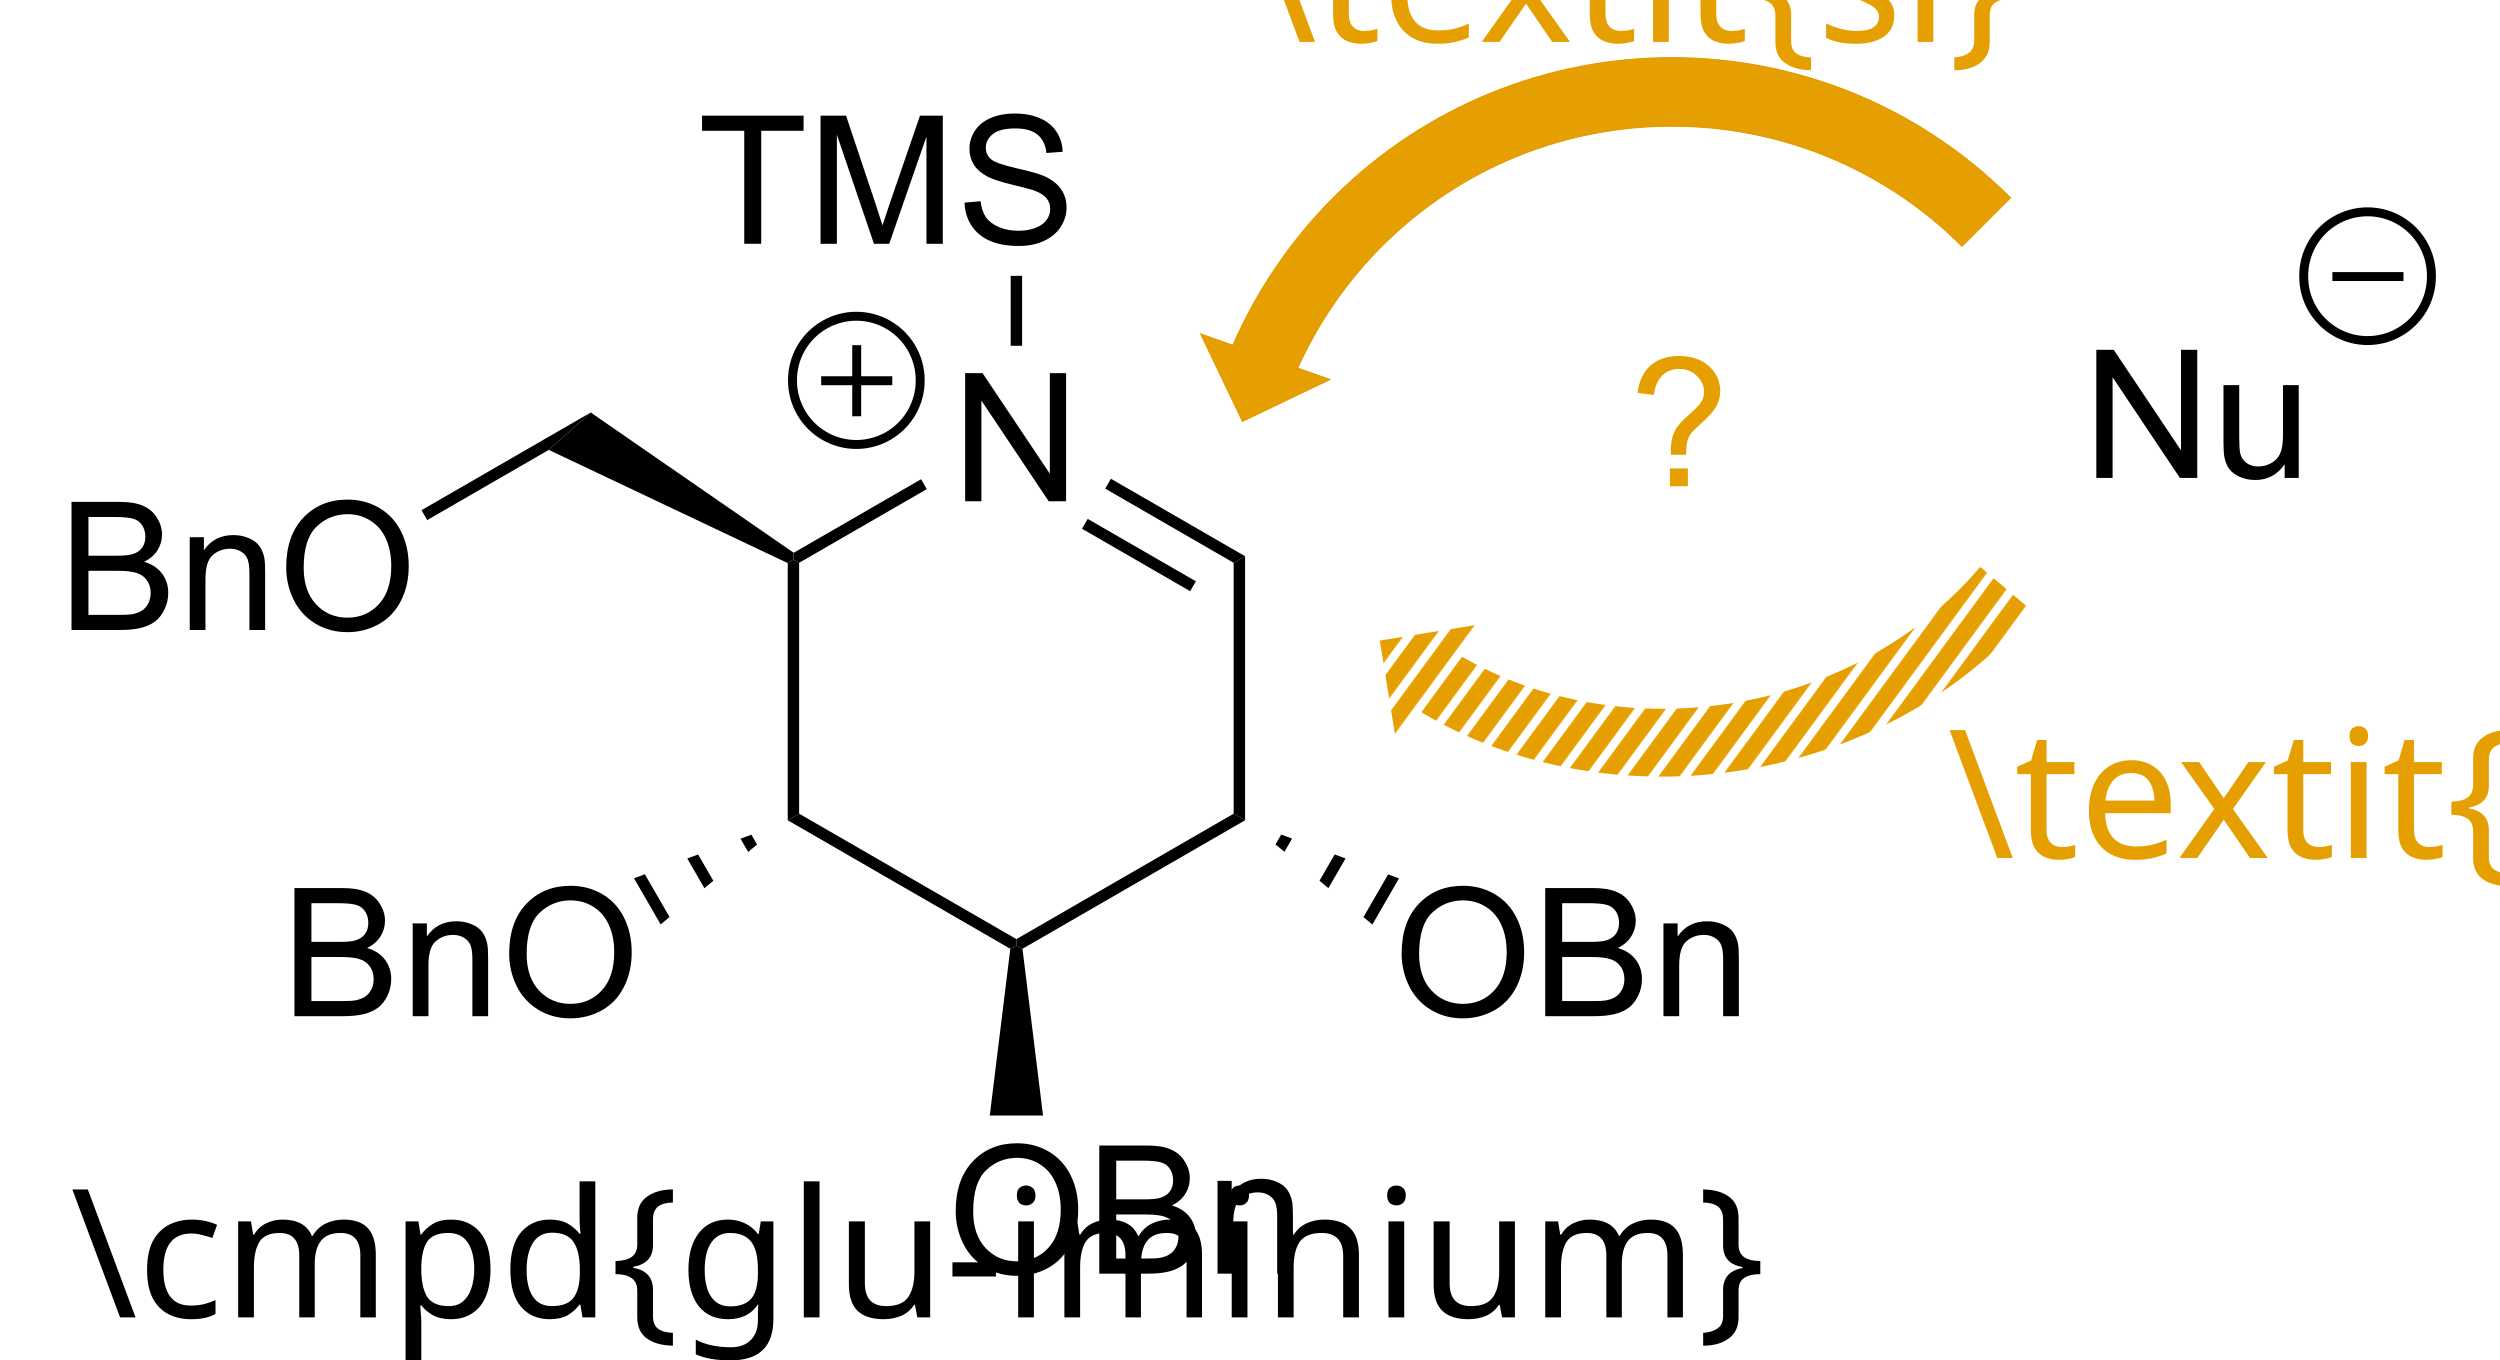
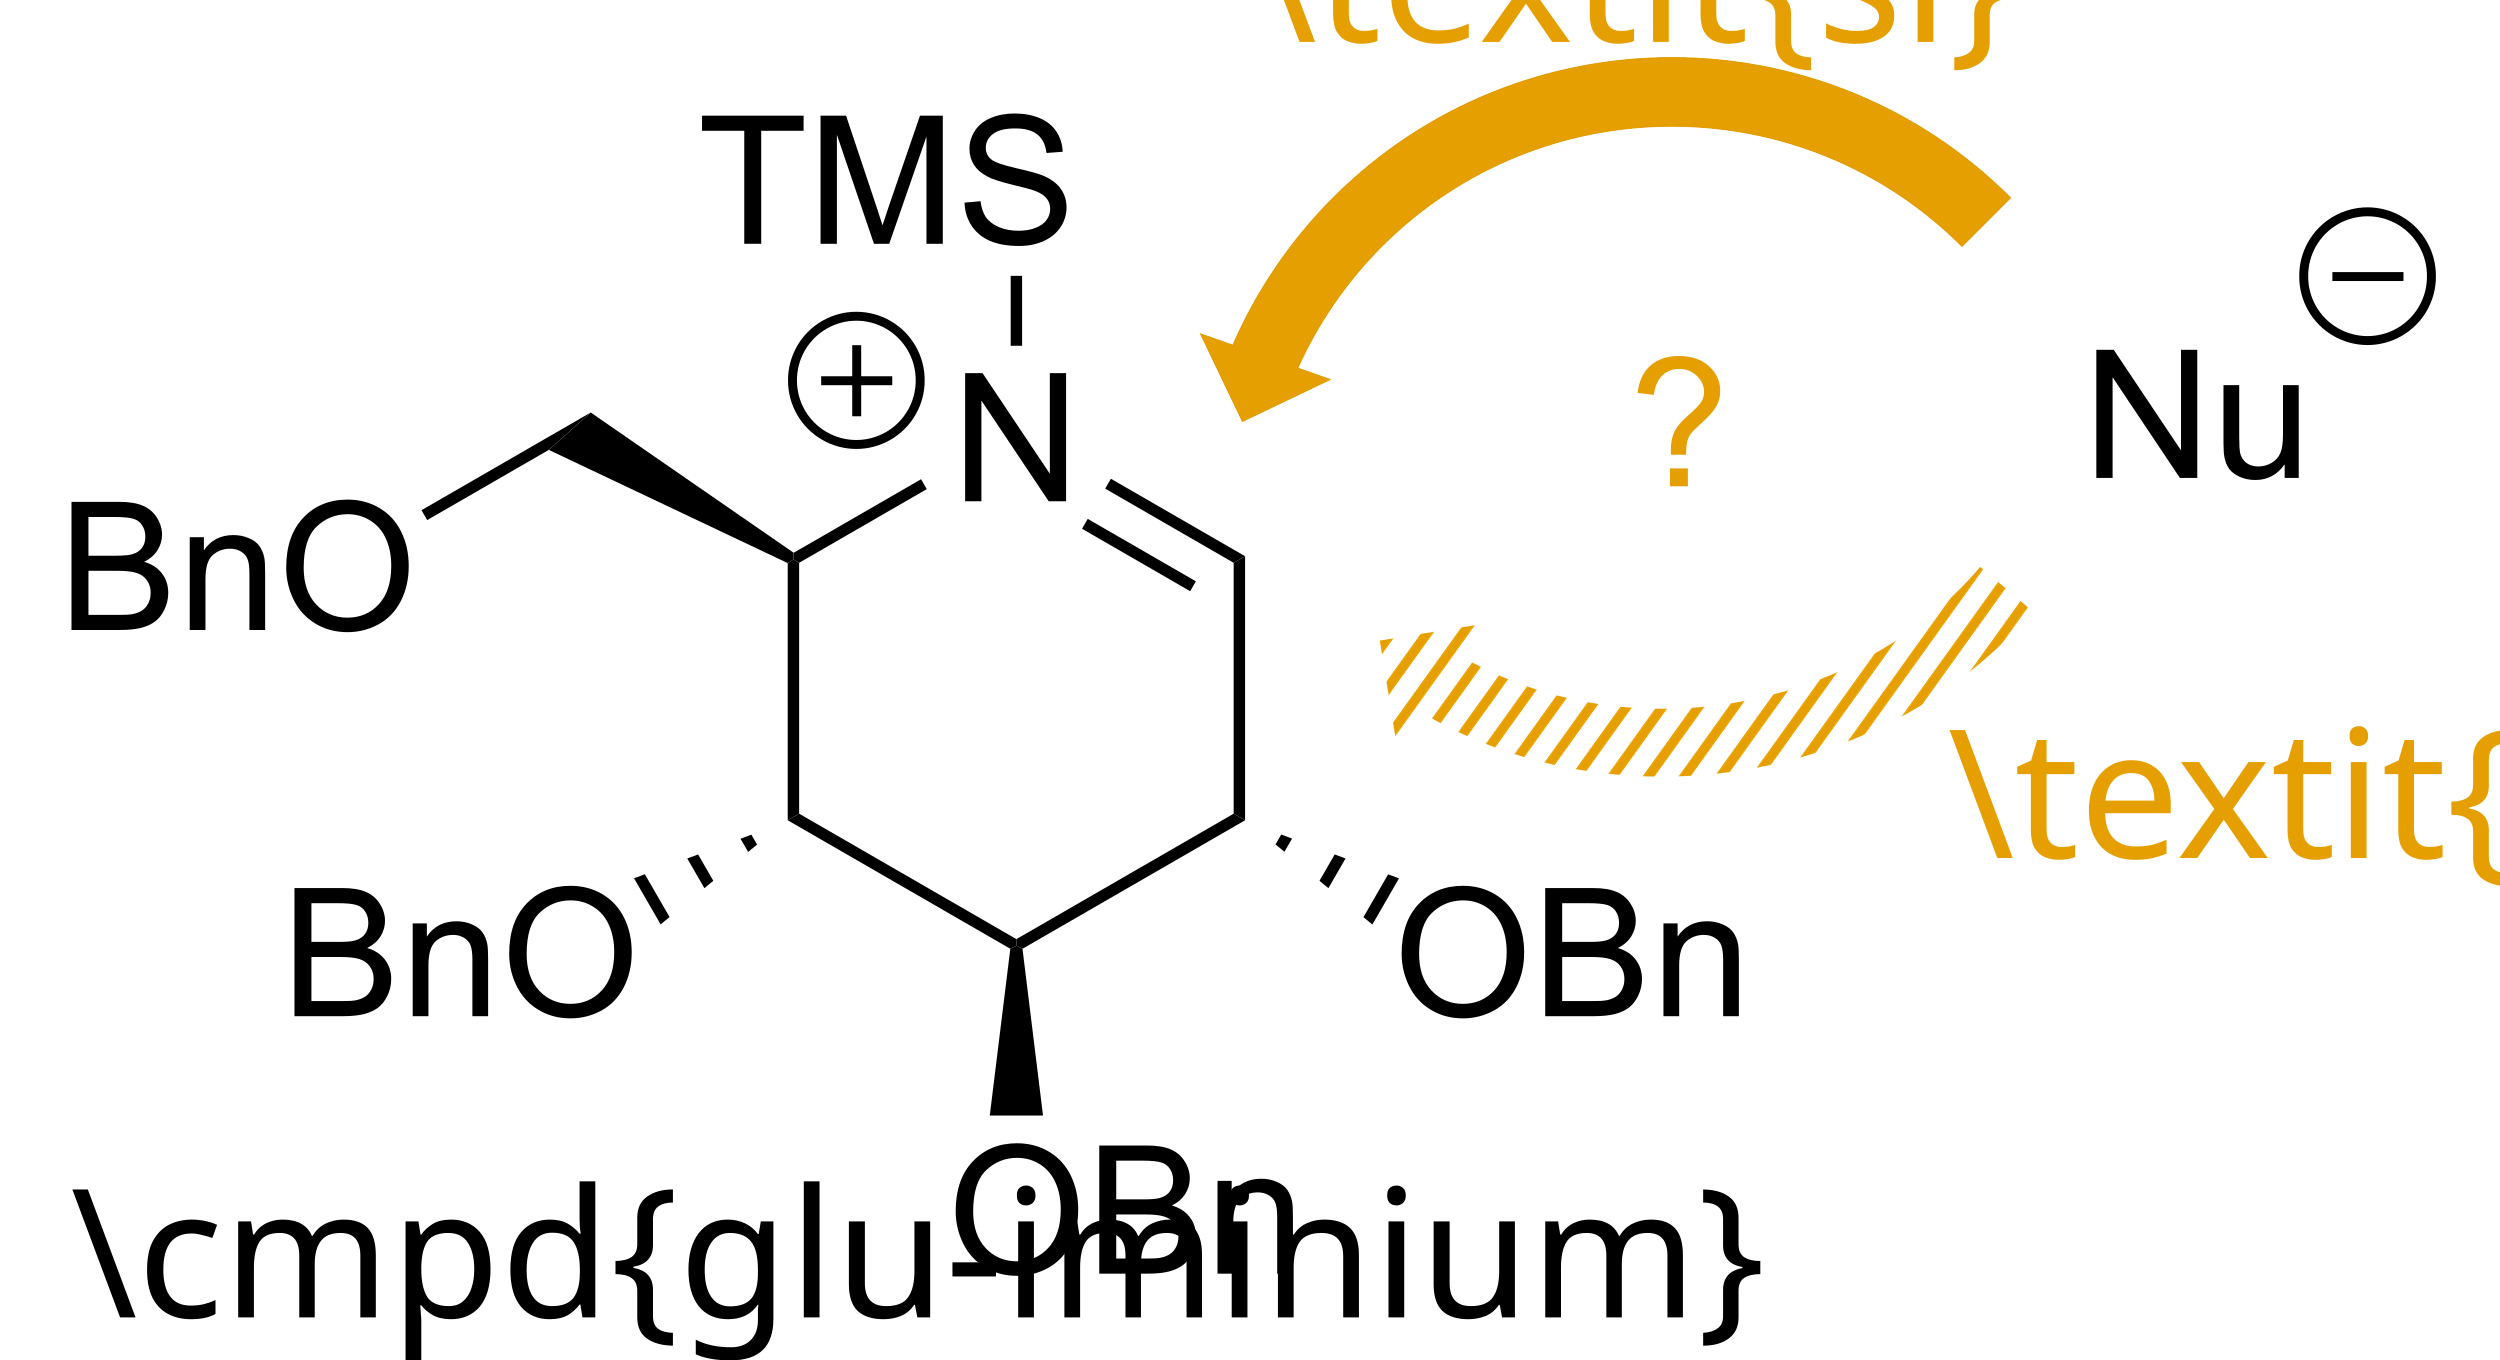
- <svg xmlns="http://www.w3.org/2000/svg" xmlns:xlink="http://www.w3.org/1999/xlink" id="svg68" version="1.1" style="background-color: #ffffff00" viewBox="0 0 149 81" height="81px" width="149px">
+ <svg xmlns="http://www.w3.org/2000/svg" xmlns:xlink="http://www.w3.org/1999/xlink" id="svg68" version="1.1" viewBox="0 0 149 81" height="81px" width="149px" style="background-color: #ffffff00">
  <defs id="defs72">
+     <pattern xlink:href="#Strips1_2" id="pattern2316" patternTransform="matrix(7.092418,5.106737,-13.59533,18.88168,1188.337,636.9736)" />
    <pattern patternTransform="matrix(7.604885,5.584889,-17.47437,23.79467,1187.151,636.8322)" id="pattern2313" xlink:href="#Strips2_1" />
    <pattern patternUnits="userSpaceOnUse" width="1.5" height="1" patternTransform="translate(0,0) scale(10,10)" id="Strips2_1">
      <rect style="fill:black;stroke:none" x="0" y="-0.5" width="1" height="2" id="rect1654" />
    </pattern>
    <pattern xlink:href="#Strips1_2" id="pattern2387" patternTransform="matrix(7.120485,5.138385,-5.218223,7.23112,1188,637.1582)" />
    <pattern id="Strips1_2" patternTransform="translate(0,0) scale(10,10)" height="1" width="3" patternUnits="userSpaceOnUse">
      <rect id="rect1669" height="2" width="1" y="-0.5" x="0" style="fill:black;stroke:none" />
    </pattern>
-     <pattern patternTransform="matrix(12.23177,8.982792,-14.53731,19.7953,1187.151,636.8322)" id="pattern2313-402" xlink:href="#Strips2_1-657" />
-     <pattern patternUnits="userSpaceOnUse" width="1.5" height="1" patternTransform="translate(0,0) scale(10,10)" id="Strips2_1-657">
-       <rect style="fill:#e69f00;stroke:none;opacity:1" x="0" y="-0.5" width="1" height="2" id="rect2324" />
+     <pattern patternTransform="matrix(7.085942,5.083394,-6.929507,9.659312,1187.913,636.6655)" id="pattern2314-239" xlink:href="#Strips1_2-905" />
+     <pattern patternUnits="userSpaceOnUse" width="3" height="1" patternTransform="translate(0,0) scale(10,10)" id="Strips1_2-905">
+       <rect style="fill:#e69f00;stroke:none;opacity:1" x="0" y="-0.5" width="1" height="2" id="rect2327" />
    </pattern>
  </defs>
  <g aria-label="N" transform="matrix(0.0666667,0,0,0.0666667,56.7106,29.8745)" style="font-style:normal;font-weight:normal;font-size:160px;font-family:Arial;fill:#000000;stroke:none" id="text2">
    <path d="m 12.188,0 v -114.531 h 15.547 l 60.156,89.922 V -114.531 H 102.422 V 0 H 86.875 L 26.719,-90 V 0 Z" style="font-style:normal;font-weight:normal;font-size:160px;font-family:Arial;fill:#000000;stroke:none" id="path881" />
  </g>
-   <path stroke="none" fill="#000000" transform="matrix(0.0666667 0 0 0.0666667 3.04389 -4.26667)" d="M 668.768,791.431 L 658.564,797.322 L 658.564,567.413 L 663.666,564.203 L 668.768,567.149 L 668.768,791.431 Z " id="path4" />
-   <path stroke="none" fill="#000000" transform="matrix(0.0666667 0 0 0.0666667 3.04389 -4.26667)" d="M 863.001,903.571 L 863.001,909.463 L 857.56,912.213 L 658.564,797.322 L 668.768,791.431 L 863.001,903.571 Z " id="path6" />
-   <path stroke="none" fill="#000000" transform="matrix(0.0666667 0 0 0.0666667 3.04389 -4.26667)" d="M 1057.23,791.431 L 1067.44,797.322 L 868.443,912.213 L 863.001,909.463 L 863.001,903.571 L 1057.23,791.431 Z " id="path8" />
-   <path stroke="none" fill="#000000" transform="matrix(0.0666667 0 0 0.0666667 3.04389 -4.26667)" d="M 1057.23,567.149 L 1067.44,561.258 L 1067.44,797.322 L 1057.23,791.431 L 1057.23,567.149 Z " id="path10" />
-   <path stroke="none" fill="#000000" transform="matrix(0.0666667 0 0 0.0666667 3.04389 -4.26667)" d="M 942.381,500.838 L 947.483,492.001 L 1067.44,561.258 L 1057.23,567.149 L 942.381,500.838 Z " id="path12" />
-   <path stroke="none" fill="#000000" transform="matrix(0.0666667 0 0 0.0666667 3.04389 -4.26667)" d="M 921.665,536.718 L 926.767,527.881 L 1023.46,583.705 L 1018.35,592.542 L 921.665,536.718 Z " id="path14" />
-   <path stroke="none" fill="#000000" transform="matrix(0.0666667 0 0 0.0666667 3.04389 -4.26667)" d="M 668.768,567.149 L 663.666,564.203 L 663.894,558.18 L 777.77,492.434 L 782.872,501.271 L 668.768,567.149 Z " id="path16" />
+   <path d="M 668.768,791.431 L 658.564,797.322 L 658.564,567.413 L 663.666,564.203 L 668.768,567.149 L 668.768,791.431 Z " id="path4" transform="matrix(0.0666667 0 0 0.0666667 3.04389 -4.26667)" stroke="none" fill="#000000" />
+   <path d="M 863.001,903.571 L 863.001,909.463 L 857.56,912.213 L 658.564,797.322 L 668.768,791.431 L 863.001,903.571 Z " id="path6" transform="matrix(0.0666667 0 0 0.0666667 3.04389 -4.26667)" stroke="none" fill="#000000" />
+   <path d="M 1057.23,791.431 L 1067.44,797.322 L 868.443,912.213 L 863.001,909.463 L 863.001,903.571 L 1057.23,791.431 Z " id="path8" transform="matrix(0.0666667 0 0 0.0666667 3.04389 -4.26667)" stroke="none" fill="#000000" />
+   <path d="M 1057.23,567.149 L 1067.44,561.258 L 1067.44,797.322 L 1057.23,791.431 L 1057.23,567.149 Z " id="path10" transform="matrix(0.0666667 0 0 0.0666667 3.04389 -4.26667)" stroke="none" fill="#000000" />
+   <path d="M 942.381,500.838 L 947.483,492.001 L 1067.44,561.258 L 1057.23,567.149 L 942.381,500.838 Z " id="path12" transform="matrix(0.0666667 0 0 0.0666667 3.04389 -4.26667)" stroke="none" fill="#000000" />
+   <path d="M 921.665,536.718 L 926.767,527.881 L 1023.46,583.705 L 1018.35,592.542 L 921.665,536.718 Z " id="path14" transform="matrix(0.0666667 0 0 0.0666667 3.04389 -4.26667)" stroke="none" fill="#000000" />
+   <path d="M 668.768,567.149 L 663.666,564.203 L 663.894,558.18 L 777.77,492.434 L 782.872,501.271 L 668.768,567.149 Z " id="path16" transform="matrix(0.0666667 0 0 0.0666667 3.04389 -4.26667)" stroke="none" fill="#000000" />
  <g aria-label="OBn" transform="matrix(0.0666667,0,0,0.0666667,83.0221,60.5642)" style="font-style:normal;font-weight:normal;font-size:160px;font-family:Arial;fill:#000000;stroke:none" id="text18">
    <path d="m 7.734,-55.781 q 0,-28.516 15.312,-44.609 15.312,-16.172 39.531,-16.172 15.859,0 28.594,7.578 12.734,7.578 19.375,21.172 6.719,13.516 6.719,30.703 0,17.422 -7.031,31.172 -7.031,13.75 -19.922,20.859 -12.891,7.031 -27.812,7.031 -16.172,0 -28.906,-7.812 -12.734,-7.812 -19.297,-21.328 -6.562,-13.516 -6.562,-28.594 z m 15.625,0.234 q 0,20.703 11.094,32.656 11.172,11.875 27.969,11.875 17.109,0 28.125,-12.031 11.094,-12.031 11.094,-34.141 0,-13.984 -4.766,-24.375 -4.688,-10.469 -13.828,-16.172 -9.062,-5.781 -20.391,-5.781 -16.094,0 -27.734,11.094 -11.562,11.016 -11.562,36.875 z" style="font-style:normal;font-weight:normal;font-size:160px;font-family:Arial;fill:#000000;stroke:none" id="path884" />
    <path d="m 136.094,0 v -114.531 h 42.969 q 13.125,0 21.016,3.516 7.969,3.438 12.422,10.703 4.531,7.188 4.531,15.078 0,7.344 -3.984,13.828 -3.984,6.484 -12.031,10.469 10.391,3.047 15.938,10.391 5.625,7.344 5.625,17.344 0,8.047 -3.438,15 -3.359,6.875 -8.359,10.625 -5,3.75 -12.578,5.703 Q 190.703,0 179.766,0 Z M 151.25,-66.406 h 24.766 q 10.078,0 14.453,-1.328 5.781,-1.719 8.672,-5.703 2.969,-3.984 2.969,-10 0,-5.703 -2.734,-10 -2.734,-4.375 -7.812,-5.938 -5.078,-1.641 -17.422,-1.641 H 151.25 Z m 0,52.891 h 28.516 q 7.344,0 10.312,-0.547 5.234,-0.938 8.75,-3.125 3.516,-2.188 5.781,-6.328 2.266,-4.219 2.266,-9.688 0,-6.406 -3.281,-11.094 -3.281,-4.766 -9.141,-6.641 -5.781,-1.953 -16.719,-1.953 H 151.25 Z" style="font-style:normal;font-weight:normal;font-size:160px;font-family:Arial;fill:#000000;stroke:none" id="path886" />
    <path d="m 241.797,0 v -82.969 h 12.656 v 11.797 q 9.141,-13.672 26.406,-13.672 7.5,0 13.75,2.734 6.328,2.656 9.453,7.031 3.125,4.375 4.375,10.391 0.781,3.906 0.781,13.672 V 0 h -14.062 v -50.469 q 0,-8.594 -1.641,-12.812 -1.641,-4.297 -5.859,-6.797 -4.141,-2.578 -9.766,-2.578 -8.984,0 -15.547,5.703 -6.484,5.703 -6.484,21.641 V 0 Z" style="font-style:normal;font-weight:normal;font-size:160px;font-family:Arial;fill:#000000;stroke:none" id="path888" />
  </g>
-   <path stroke="none" fill="#000000" transform="matrix(0.0666667 0 0 0.0666667 3.04389 -4.26667)" d="M 1205.04,849.273 L 1181.23,890.515 L 1173.26,883.92 L 1195.34,845.664 L 1205.04,849.273 Z " id="path20" />
-   <path stroke="none" fill="#000000" transform="matrix(0.0666667 0 0 0.0666667 3.04389 -4.26667)" d="M 1157.25,831.486 L 1141.93,858.018 L 1133.95,851.423 L 1147.55,827.876 L 1157.25,831.486 Z " id="path22" />
-   <path stroke="none" fill="#000000" transform="matrix(0.0666667 0 0 0.0666667 3.04389 -4.26667)" d="M 1109.45,813.698 L 1102.63,825.521 L 1094.65,818.926 L 1099.76,810.088 L 1109.45,813.698 Z " id="path24" />
+   <path d="M 1205.04,849.273 L 1181.23,890.515 L 1173.26,883.92 L 1195.34,845.664 L 1205.04,849.273 Z " id="path20" transform="matrix(0.0666667 0 0 0.0666667 3.04389 -4.26667)" stroke="none" fill="#000000" />
+   <path d="M 1157.25,831.486 L 1141.93,858.018 L 1133.95,851.423 L 1147.55,827.876 L 1157.25,831.486 Z " id="path22" transform="matrix(0.0666667 0 0 0.0666667 3.04389 -4.26667)" stroke="none" fill="#000000" />
+   <path d="M 1109.45,813.698 L 1102.63,825.521 L 1094.65,818.926 L 1099.76,810.088 L 1109.45,813.698 Z " id="path24" transform="matrix(0.0666667 0 0 0.0666667 3.04389 -4.26667)" stroke="none" fill="#000000" />
  <g aria-label="OBn" transform="matrix(0.0666667,0,0,0.0666667,56.444,75.9091)" style="font-style:normal;font-weight:normal;font-size:160px;font-family:Arial;fill:#000000;stroke:none" id="text26">
    <path d="m 7.734,-55.781 q 0,-28.516 15.312,-44.609 15.312,-16.172 39.531,-16.172 15.859,0 28.594,7.578 12.734,7.578 19.375,21.172 6.719,13.516 6.719,30.703 0,17.422 -7.031,31.172 -7.031,13.75 -19.922,20.859 -12.891,7.031 -27.812,7.031 -16.172,0 -28.906,-7.812 -12.734,-7.812 -19.297,-21.328 -6.562,-13.516 -6.562,-28.594 z m 15.625,0.234 q 0,20.703 11.094,32.656 11.172,11.875 27.969,11.875 17.109,0 28.125,-12.031 11.094,-12.031 11.094,-34.141 0,-13.984 -4.766,-24.375 -4.688,-10.469 -13.828,-16.172 -9.062,-5.781 -20.391,-5.781 -16.094,0 -27.734,11.094 -11.562,11.016 -11.562,36.875 z" style="font-style:normal;font-weight:normal;font-size:160px;font-family:Arial;fill:#000000;stroke:none" id="path891" />
    <path d="m 136.094,0 v -114.531 h 42.969 q 13.125,0 21.016,3.516 7.969,3.438 12.422,10.703 4.531,7.188 4.531,15.078 0,7.344 -3.984,13.828 -3.984,6.484 -12.031,10.469 10.391,3.047 15.938,10.391 5.625,7.344 5.625,17.344 0,8.047 -3.438,15 -3.359,6.875 -8.359,10.625 -5,3.75 -12.578,5.703 Q 190.703,0 179.766,0 Z M 151.25,-66.406 h 24.766 q 10.078,0 14.453,-1.328 5.781,-1.719 8.672,-5.703 2.969,-3.984 2.969,-10 0,-5.703 -2.734,-10 -2.734,-4.375 -7.812,-5.938 -5.078,-1.641 -17.422,-1.641 H 151.25 Z m 0,52.891 h 28.516 q 7.344,0 10.312,-0.547 5.234,-0.938 8.75,-3.125 3.516,-2.188 5.781,-6.328 2.266,-4.219 2.266,-9.688 0,-6.406 -3.281,-11.094 -3.281,-4.766 -9.141,-6.641 -5.781,-1.953 -16.719,-1.953 H 151.25 Z" style="font-style:normal;font-weight:normal;font-size:160px;font-family:Arial;fill:#000000;stroke:none" id="path893" />
    <path d="m 241.797,0 v -82.969 h 12.656 v 11.797 q 9.141,-13.672 26.406,-13.672 7.5,0 13.75,2.734 6.328,2.656 9.453,7.031 3.125,4.375 4.375,10.391 0.781,3.906 0.781,13.672 V 0 h -14.062 v -50.469 q 0,-8.594 -1.641,-12.812 -1.641,-4.297 -5.859,-6.797 -4.141,-2.578 -9.766,-2.578 -8.984,0 -15.547,5.703 -6.484,5.703 -6.484,21.641 V 0 Z" style="font-style:normal;font-weight:normal;font-size:160px;font-family:Arial;fill:#000000;stroke:none" id="path895" />
  </g>
-   <path stroke="none" fill="#000000" transform="matrix(0.0666667 0 0 0.0666667 3.04389 -4.26667)" d="M 886.812,1061.3 L 839.191,1061.3 L 857.56,912.213 L 863.001,909.463 L 868.443,912.213 L 886.812,1061.3 Z " id="path28" />
+   <path d="M 886.812,1061.3 L 839.191,1061.3 L 857.56,912.213 L 863.001,909.463 L 868.443,912.213 L 886.812,1061.3 Z " id="path28" transform="matrix(0.0666667 0 0 0.0666667 3.04389 -4.26667)" stroke="none" fill="#000000" />
  <g aria-label="BnO" transform="matrix(0.0666667,0,0,0.0666667,16.769,60.5642)" style="font-style:normal;font-weight:normal;font-size:160px;font-family:Arial;fill:#000000;stroke:none" id="text30">
    <path d="M 11.719,0 V -114.531 H 54.688 q 13.125,0 21.016,3.516 7.969,3.438 12.422,10.703 4.531,7.188 4.531,15.078 0,7.344 -3.984,13.828 -3.984,6.484 -12.031,10.469 10.391,3.047 15.938,10.391 5.625,7.344 5.625,17.344 0,8.047 -3.438,15 -3.359,6.875 -8.359,10.625 -5,3.75 -12.578,5.703 Q 66.328,0 55.391,0 Z M 26.875,-66.406 h 24.766 q 10.078,0 14.453,-1.328 5.781,-1.719 8.672,-5.703 2.969,-3.984 2.969,-10 0,-5.703 -2.734,-10 -2.734,-4.375 -7.812,-5.938 -5.078,-1.641 -17.422,-1.641 H 26.875 Z m 0,52.891 h 28.516 q 7.344,0 10.312,-0.547 5.234,-0.938 8.75,-3.125 3.516,-2.188 5.781,-6.328 2.266,-4.219 2.266,-9.688 0,-6.406 -3.281,-11.094 -3.281,-4.766 -9.141,-6.641 -5.781,-1.953 -16.719,-1.953 H 26.875 Z" style="font-style:normal;font-weight:normal;font-size:160px;font-family:Arial;fill:#000000;stroke:none" id="path898" />
    <path d="m 117.422,0 v -82.969 h 12.656 v 11.797 q 9.141,-13.672 26.406,-13.672 7.5,0 13.75,2.734 6.328,2.656 9.453,7.031 3.125,4.375 4.375,10.391 0.781,3.906 0.781,13.672 V 0 h -14.062 v -50.469 q 0,-8.594 -1.641,-12.812 -1.641,-4.297 -5.859,-6.797 -4.141,-2.578 -9.766,-2.578 -8.984,0 -15.547,5.703 -6.484,5.703 -6.484,21.641 V 0 Z" style="font-style:normal;font-weight:normal;font-size:160px;font-family:Arial;fill:#000000;stroke:none" id="path900" />
    <path d="m 203.672,-55.781 q 0,-28.516 15.312,-44.609 15.312,-16.172 39.531,-16.172 15.859,0 28.594,7.578 12.734,7.578 19.375,21.172 6.719,13.516 6.719,30.703 0,17.422 -7.031,31.172 -7.031,13.75 -19.922,20.859 -12.891,7.031 -27.812,7.031 -16.172,0 -28.906,-7.812 -12.734,-7.812 -19.297,-21.328 -6.562,-13.516 -6.562,-28.594 z m 15.625,0.234 q 0,20.703 11.094,32.656 11.172,11.875 27.969,11.875 17.109,0 28.125,-12.031 11.094,-12.031 11.094,-34.141 0,-13.984 -4.766,-24.375 -4.688,-10.469 -13.828,-16.172 -9.062,-5.781 -20.391,-5.781 -16.094,0 -27.734,11.094 -11.562,11.016 -11.562,36.875 z" style="font-style:normal;font-weight:normal;font-size:160px;font-family:Arial;fill:#000000;stroke:none" id="path902" />
  </g>
-   <path stroke="none" fill="#000000" transform="matrix(0.0666667 0 0 0.0666667 3.04389 -4.26667)" d="M 544.949,890.412 L 521.138,849.171 L 530.84,845.567 L 552.921,883.812 L 544.949,890.412 Z " id="path32" />
-   <path stroke="none" fill="#000000" transform="matrix(0.0666667 0 0 0.0666667 3.04389 -4.26667)" d="M 584.071,858.023 L 568.749,831.485 L 578.451,827.881 L 592.043,851.422 L 584.071,858.023 Z " id="path34" />
-   <path stroke="none" fill="#000000" transform="matrix(0.0666667 0 0 0.0666667 3.04389 -4.26667)" d="M 623.193,825.633 L 616.36,813.799 L 626.063,810.195 L 631.165,819.032 L 623.193,825.633 Z " id="path36" />
-   <path stroke="none" fill="#000000" transform="matrix(0.0666667 0 0 0.0666667 3.04389 -4.26667)" d="M 444.952,466.197 L 482.429,432.776 L 663.894,558.18 L 663.666,564.203 L 658.564,567.413 L 444.952,466.197 Z " id="path38" />
+   <path d="M 544.949,890.412 L 521.138,849.171 L 530.84,845.567 L 552.921,883.812 L 544.949,890.412 Z " id="path32" transform="matrix(0.0666667 0 0 0.0666667 3.04389 -4.26667)" stroke="none" fill="#000000" />
+   <path d="M 584.071,858.023 L 568.749,831.485 L 578.451,827.881 L 592.043,851.422 L 584.071,858.023 Z " id="path34" transform="matrix(0.0666667 0 0 0.0666667 3.04389 -4.26667)" stroke="none" fill="#000000" />
+   <path d="M 623.193,825.633 L 616.36,813.799 L 626.063,810.195 L 631.165,819.032 L 623.193,825.633 Z " id="path36" transform="matrix(0.0666667 0 0 0.0666667 3.04389 -4.26667)" stroke="none" fill="#000000" />
+   <path d="M 444.952,466.197 L 482.429,432.776 L 663.894,558.18 L 663.666,564.203 L 658.564,567.413 L 444.952,466.197 Z " id="path38" transform="matrix(0.0666667 0 0 0.0666667 3.04389 -4.26667)" stroke="none" fill="#000000" />
  <g aria-label="BnO" transform="matrix(0.0666667,0,0,0.0666667,3.47997,37.5469)" style="font-style:normal;font-weight:normal;font-size:160px;font-family:Arial;fill:#000000;stroke:none" id="text40">
    <path d="M 11.719,0 V -114.531 H 54.688 q 13.125,0 21.016,3.516 7.969,3.438 12.422,10.703 4.531,7.188 4.531,15.078 0,7.344 -3.984,13.828 -3.984,6.484 -12.031,10.469 10.391,3.047 15.938,10.391 5.625,7.344 5.625,17.344 0,8.047 -3.438,15 -3.359,6.875 -8.359,10.625 -5,3.75 -12.578,5.703 Q 66.328,0 55.391,0 Z M 26.875,-66.406 h 24.766 q 10.078,0 14.453,-1.328 5.781,-1.719 8.672,-5.703 2.969,-3.984 2.969,-10 0,-5.703 -2.734,-10 -2.734,-4.375 -7.812,-5.938 -5.078,-1.641 -17.422,-1.641 H 26.875 Z m 0,52.891 h 28.516 q 7.344,0 10.312,-0.547 5.234,-0.938 8.75,-3.125 3.516,-2.188 5.781,-6.328 2.266,-4.219 2.266,-9.688 0,-6.406 -3.281,-11.094 -3.281,-4.766 -9.141,-6.641 -5.781,-1.953 -16.719,-1.953 H 26.875 Z" style="font-style:normal;font-weight:normal;font-size:160px;font-family:Arial;fill:#000000;stroke:none" id="path905" />
    <path d="m 117.422,0 v -82.969 h 12.656 v 11.797 q 9.141,-13.672 26.406,-13.672 7.5,0 13.75,2.734 6.328,2.656 9.453,7.031 3.125,4.375 4.375,10.391 0.781,3.906 0.781,13.672 V 0 h -14.062 v -50.469 q 0,-8.594 -1.641,-12.812 -1.641,-4.297 -5.859,-6.797 -4.141,-2.578 -9.766,-2.578 -8.984,0 -15.547,5.703 -6.484,5.703 -6.484,21.641 V 0 Z" style="font-style:normal;font-weight:normal;font-size:160px;font-family:Arial;fill:#000000;stroke:none" id="path907" />
    <path d="m 203.672,-55.781 q 0,-28.516 15.312,-44.609 15.312,-16.172 39.531,-16.172 15.859,0 28.594,7.578 12.734,7.578 19.375,21.172 6.719,13.516 6.719,30.703 0,17.422 -7.031,31.172 -7.031,13.75 -19.922,20.859 -12.891,7.031 -27.812,7.031 -16.172,0 -28.906,-7.812 -12.734,-7.812 -19.297,-21.328 -6.562,-13.516 -6.562,-28.594 z m 15.625,0.234 q 0,20.703 11.094,32.656 11.172,11.875 27.969,11.875 17.109,0 28.125,-12.031 11.094,-12.031 11.094,-34.141 0,-13.984 -4.766,-24.375 -4.688,-10.469 -13.828,-16.172 -9.062,-5.781 -20.391,-5.781 -16.094,0 -27.734,11.094 -11.562,11.016 -11.562,36.875 z" style="font-style:normal;font-weight:normal;font-size:160px;font-family:Arial;fill:#000000;stroke:none" id="path909" />
  </g>
-   <path stroke="none" fill="#000000" transform="matrix(0.0666667 0 0 0.0666667 3.04389 -4.26667)" d="M 336.259,528.951 L 331.156,520.113 L 482.429,432.776 L 444.952,466.197 L 336.259,528.951 Z " id="path42" />
-   <path stroke="none" fill="#000000" transform="matrix(0.0666667 0 0 0.0666667 3.04389 -4.26667)" d="M 1730.03,262.5 C 1730.03,262.5 1708.38,284.147 1708.38,284.147 C 1565.22,140.978 1332.8,140.978 1189.63,284.147 C 1158.25,315.527 1132.64,352.652 1114.44,393.129 C 1114.44,393.129 1143.22,403.274 1143.22,403.274 C 1143.22,403.274 1065.12,440.663 1065.12,440.663 C 1065.12,440.663 1027.73,362.563 1027.73,362.563 C 1027.73,362.563 1056.52,372.713 1056.52,372.713 C 1077.87,323.662 1108.51,278.68 1146.33,240.853 C 1313.4,73.787 1584.61,73.787 1751.68,240.853 C 1751.68,240.853 1730.03,262.5 1730.03,262.5 " id="path44" />
-   <path stroke="#000000" stroke-width="1" fill="none" transform="matrix(0.0666667 0 0 0.0666667 3.04389 -4.26667)" d="M 1730.03,262.5 C 1730.03,262.5 1708.38,284.147 1708.38,284.147 C 1565.22,140.978 1332.8,140.978 1189.63,284.147 C 1158.25,315.527 1132.64,352.652 1114.44,393.129 C 1114.44,393.129 1143.22,403.274 1143.22,403.274 C 1143.22,403.274 1065.12,440.663 1065.12,440.663 C 1065.12,440.663 1027.73,362.563 1027.73,362.563 C 1027.73,362.563 1056.52,372.713 1056.52,372.713 C 1077.87,323.662 1108.51,278.68 1146.33,240.853 C 1313.4,73.787 1584.61,73.787 1751.68,240.853 C 1751.68,240.853 1730.03,262.5 1730.03,262.5 " id="path46" style="fill:#e69f00;stroke-width:1.005;stroke-miterlimit:4;stroke-dasharray:none;stroke:#e69f00;stroke-opacity:1" />
-   <path transform="matrix(0.0666667,0,0,0.0666667,3.04389,-4.26667)" d="m 1748.03,590.57 c 0,0 23.35,19.798 23.35,19.798 -131.88,155.529 -377.23,194.577 -550.88,87.673 0,0 -18.52,25.682 -18.52,25.682 0,0 -14.1,-87.061 -14.1,-87.061 0,0 87.06,-14.107 87.06,-14.107 0,0 -18.51,25.67 -18.51,25.67 148.59,88.999 356.24,54.653 468.26,-77.454 0,0 23.34,19.799 23.34,19.799" id="path48" style="opacity:1;fill:url(#pattern2313-402);fill-opacity:1;stroke:none;stroke-width:10.005;stroke-miterlimit:4;stroke-dasharray:20.01, 20.01;stroke-dashoffset:0;stroke-opacity:1" />
+   <path d="M 336.259,528.951 L 331.156,520.113 L 482.429,432.776 L 444.952,466.197 L 336.259,528.951 Z " id="path42" transform="matrix(0.0666667 0 0 0.0666667 3.04389 -4.26667)" stroke="none" fill="#000000" />
+   <path d="M 1730.03,262.5 C 1730.03,262.5 1708.38,284.147 1708.38,284.147 C 1565.22,140.978 1332.8,140.978 1189.63,284.147 C 1158.25,315.527 1132.64,352.652 1114.44,393.129 C 1114.44,393.129 1143.22,403.274 1143.22,403.274 C 1143.22,403.274 1065.12,440.663 1065.12,440.663 C 1065.12,440.663 1027.73,362.563 1027.73,362.563 C 1027.73,362.563 1056.52,372.713 1056.52,372.713 C 1077.87,323.662 1108.51,278.68 1146.33,240.853 C 1313.4,73.787 1584.61,73.787 1751.68,240.853 C 1751.68,240.853 1730.03,262.5 1730.03,262.5 " id="path44" transform="matrix(0.0666667 0 0 0.0666667 3.04389 -4.26667)" stroke="none" fill="#000000" />
+   <path d="M 1730.03,262.5 C 1730.03,262.5 1708.38,284.147 1708.38,284.147 C 1565.22,140.978 1332.8,140.978 1189.63,284.147 C 1158.25,315.527 1132.64,352.652 1114.44,393.129 C 1114.44,393.129 1143.22,403.274 1143.22,403.274 C 1143.22,403.274 1065.12,440.663 1065.12,440.663 C 1065.12,440.663 1027.73,362.563 1027.73,362.563 C 1027.73,362.563 1056.52,372.713 1056.52,372.713 C 1077.87,323.662 1108.51,278.68 1146.33,240.853 C 1313.4,73.787 1584.61,73.787 1751.68,240.853 C 1751.68,240.853 1730.03,262.5 1730.03,262.5 " id="path46" style="fill:#e69f00;stroke-width:1.005;stroke-miterlimit:4;stroke-dasharray:none;stroke:#e69f00;stroke-opacity:1" transform="matrix(0.0666667 0 0 0.0666667 3.04389 -4.26667)" stroke-width="1" stroke="#000000" fill="none" />
+   <path transform="matrix(0.0666667,0,0,0.0666667,3.04389,-4.26667)" style="opacity:1;fill:url(#pattern2314-239);fill-opacity:1;stroke:none;stroke-width:10.005;stroke-miterlimit:4;stroke-dasharray:20.01, 20.01;stroke-dashoffset:0;stroke-opacity:1" id="path48" d="m 1748.03,590.57 c 0,0 23.35,19.798 23.35,19.798 -131.88,155.529 -377.23,194.577 -550.88,87.673 0,0 -18.52,25.682 -18.52,25.682 0,0 -14.1,-87.061 -14.1,-87.061 0,0 87.06,-14.107 87.06,-14.107 0,0 -18.51,25.67 -18.51,25.67 148.59,88.999 356.24,54.653 468.26,-77.454 0,0 23.34,19.799 23.34,19.799" />
  <g aria-label="Nu" transform="matrix(0.0666667,0,0,0.0666667,124.129,28.4833)" style="font-style:normal;font-weight:normal;font-size:160px;font-family:Arial;fill:#000000;stroke:none" id="text50">
    <path d="m 12.188,0 v -114.531 h 15.547 l 60.156,89.922 V -114.531 H 102.422 V 0 H 86.875 L 26.719,-90 V 0 Z" style="font-style:normal;font-weight:normal;font-size:160px;font-family:Arial;fill:#000000;stroke:none" id="path912" />
    <path d="m 180.547,0 v -12.188 q -9.688,14.062 -26.328,14.062 -7.344,0 -13.75,-2.812 -6.328,-2.812 -9.453,-7.031 -3.047,-4.297 -4.297,-10.469 -0.859,-4.141 -0.859,-13.125 v -51.406 h 14.062 v 46.016 q 0,11.016 0.859,14.844 1.328,5.547 5.625,8.75 4.297,3.125 10.625,3.125 6.328,0 11.875,-3.203 5.547,-3.281 7.812,-8.828 2.344,-5.625 2.344,-16.25 V -82.969 H 193.125 V 0 Z" style="font-style:normal;font-weight:normal;font-size:160px;font-family:Arial;fill:#000000;stroke:none" id="path914" />
  </g>
-   <path stroke="#000000" stroke-width="8" fill="none" transform="matrix(0.0666667 0 0 0.0666667 3.04389 -4.26667)" d="M 662.829,404.041 A 57.082,57.082 0 1 0 776.992,404.041A 57.082,57.082 0 1 0 662.829,404.041Z " id="path52" />
-   <path stroke="none" fill="#000000" transform="matrix(0.0666667 0 0 0.0666667 3.04389 -4.26667)" d="M 688.475,400.375 L 752.013,400.375 L 752.013,408.375 L 688.475,408.375 Z " id="path54" />
-   <path stroke="none" fill="#000000" transform="matrix(0.0666667 0 0 0.0666667 3.04389 -4.26667)" d="M 724.244,372.606 L 724.244,436.144 L 716.244,436.144 L 716.244,372.606 Z " id="path56" />
-   <path stroke="#000000" stroke-width="8" fill="none" transform="matrix(0.0666667 0 0 0.0666667 3.04389 -4.26667)" d="M 2013.87,310.917 A 57.082,57.082 0 1 0 2128.03,310.917A 57.082,57.082 0 1 0 2013.87,310.917Z " id="path58" />
-   <path stroke="none" fill="#000000" transform="matrix(0.0666667 0 0 0.0666667 3.04389 -4.26667)" d="M 2039.51,307.25 L 2103.05,307.25 L 2103.05,315.25 L 2039.51,315.25 Z " id="path60" />
+   <path d="M 662.829,404.041 A 57.082,57.082 0 1 0 776.992,404.041A 57.082,57.082 0 1 0 662.829,404.041Z " id="path52" transform="matrix(0.0666667 0 0 0.0666667 3.04389 -4.26667)" stroke-width="8" stroke="#000000" fill="none" />
+   <path d="M 688.475,400.375 L 752.013,400.375 L 752.013,408.375 L 688.475,408.375 Z " id="path54" transform="matrix(0.0666667 0 0 0.0666667 3.04389 -4.26667)" stroke="none" fill="#000000" />
+   <path d="M 724.244,372.606 L 724.244,436.144 L 716.244,436.144 L 716.244,372.606 Z " id="path56" transform="matrix(0.0666667 0 0 0.0666667 3.04389 -4.26667)" stroke="none" fill="#000000" />
+   <path d="M 2013.87,310.917 A 57.082,57.082 0 1 0 2128.03,310.917A 57.082,57.082 0 1 0 2013.87,310.917Z " id="path58" transform="matrix(0.0666667 0 0 0.0666667 3.04389 -4.26667)" stroke-width="8" stroke="#000000" fill="none" />
+   <path d="M 2039.51,307.25 L 2103.05,307.25 L 2103.05,315.25 L 2039.51,315.25 Z " id="path60" transform="matrix(0.0666667 0 0 0.0666667 3.04389 -4.26667)" stroke="none" fill="#000000" />
  <g aria-label="TMS" transform="matrix(0.0666667,0,0,0.0666667,41.5919,14.5296)" style="font-style:normal;font-weight:normal;font-size:160px;font-family:Arial;fill:#000000;stroke:none" id="text62">
    <path d="M 41.484,0 V -101.016 H 3.75 v -13.516 h 90.781 v 13.516 H 56.641 V 0 Z" style="font-style:normal;font-weight:normal;font-size:160px;font-family:Arial;fill:#000000;stroke:none" id="path917" />
    <path d="M 109.688,0 V -114.531 H 132.5 l 27.109,81.094 q 3.75,11.328 5.469,16.953 1.953,-6.25 6.094,-18.359 l 27.422,-79.688 h 20.391 V 0 H 204.375 V -95.859 L 171.094,0 H 157.422 L 124.297,-97.5 V 0 Z" style="font-style:normal;font-weight:normal;font-size:160px;font-family:Arial;fill:#000000;stroke:none" id="path919" />
    <path d="m 238.438,-36.797 14.297,-1.25 q 1.016,8.594 4.688,14.141 3.75,5.469 11.562,8.906 7.812,3.359 17.578,3.359 8.672,0 15.312,-2.578 6.641,-2.578 9.844,-7.031 Q 315,-25.781 315,-31.094 q 0,-5.391 -3.125,-9.375 -3.125,-4.062 -10.312,-6.797 Q 296.953,-49.062 281.172,-52.812 265.391,-56.641 259.062,-60 q -8.203,-4.297 -12.266,-10.625 -3.984,-6.406 -3.984,-14.297 0,-8.672 4.922,-16.172 4.922,-7.578 14.375,-11.484 9.453,-3.906 21.016,-3.906 12.734,0 22.422,4.141 9.766,4.062 15,12.031 5.234,7.969 5.625,18.047 l -14.531,1.094 q -1.172,-10.859 -7.969,-16.406 -6.719,-5.547 -19.922,-5.547 -13.75,0 -20.078,5.078 -6.25,5 -6.25,12.109 0,6.172 4.453,10.156 4.375,3.984 22.812,8.203 18.516,4.141 25.391,7.266 10,4.609 14.766,11.719 4.766,7.031 4.766,16.25 0,9.141 -5.234,17.266 -5.234,8.047 -15.078,12.578 -9.766,4.453 -22.031,4.453 -15.547,0 -26.094,-4.531 -10.469,-4.531 -16.484,-13.594 -5.938,-9.141 -6.25,-20.625 z" style="font-style:normal;font-weight:normal;font-size:160px;font-family:Arial;fill:#000000;stroke:none" id="path921" />
  </g>
-   <path stroke="none" fill="#000000" transform="matrix(0.0666667 0 0 0.0666667 3.04389 -4.26667)" d="M 857.899,310.61 L 868.104,310.61 L 868.104,373.117 L 857.899,373.117 L 857.899,310.61 Z " id="path64" />
+   <path d="M 857.899,310.61 L 868.104,310.61 L 868.104,373.117 L 857.899,373.117 L 857.899,310.61 Z " id="path64" transform="matrix(0.0666667 0 0 0.0666667 3.04389 -4.26667)" stroke="none" fill="#000000" />
  <g aria-label="?" transform="matrix(0.0666667,0,0,0.0666667,97.1293,28.9833)" style="font-style:normal;font-weight:normal;font-size:160px;font-family:Arial;fill:#e69f00;stroke:none" id="text66">
    <path d="m 36.875,-28.203 q -0.078,-2.812 -0.078,-4.219 0,-8.281 2.344,-14.297 1.719,-4.531 5.547,-9.141 2.812,-3.359 10.078,-9.766 7.344,-6.484 9.531,-10.312 2.188,-3.828 2.188,-8.359 0,-8.203 -6.406,-14.375 -6.406,-6.25 -15.703,-6.25 -8.984,0 -15,5.625 -6.016,5.625 -7.891,17.578 L 7.031,-83.438 q 1.953,-16.016 11.562,-24.531 9.688,-8.516 25.547,-8.516 16.797,0 26.797,9.141 10,9.141 10,22.109 0,7.5 -3.516,13.828 -3.516,6.328 -13.75,15.391 -6.875,6.094 -8.984,8.984 -2.109,2.891 -3.125,6.641 -1.016,3.75 -1.172,12.188 z M 36.016,0 V -16.016 H 52.031 V 0 Z" style="font-style:normal;font-weight:normal;font-size:160px;font-family:Arial;fill:#e69f00;stroke:none" id="path924" />
  </g>
  <text xml:space="preserve" style="font-style:normal;font-variant:normal;font-weight:normal;font-stretch:normal;font-size:10.667px;line-height:1.25;font-family:Calibri;-inkscape-font-specification:Calibri;text-align:start;letter-spacing:0px;word-spacing:0px;text-anchor:start;fill:#e69f00;fill-opacity:1;stroke:none" x="74.499" y="2.5" id="text2391">
    <tspan id="tspan2389" x="74.499" y="2.5">\textit{si}</tspan>
  </text>
  <text xml:space="preserve" style="font-style:normal;font-variant:normal;font-weight:normal;font-stretch:normal;font-size:10.667px;line-height:1.25;font-family:Calibri;-inkscape-font-specification:Calibri;text-align:start;letter-spacing:0px;word-spacing:0px;text-anchor:start;fill:#e69f00;fill-opacity:1;stroke:none" x="116.086" y="51.137" id="text2391-3">
    <tspan id="tspan2389-2" x="116.086" y="51.137">\textit{re}</tspan>
  </text>
  <text xml:space="preserve" style="font-style:normal;font-variant:normal;font-weight:normal;font-stretch:normal;font-size:10.667px;line-height:1.25;font-family:Calibri;-inkscape-font-specification:Calibri;text-align:start;letter-spacing:0px;word-spacing:0px;text-anchor:start;fill:#000000;fill-opacity:1;stroke:none" x="4.204" y="78.517" id="text872">
    <tspan id="tspan870" x="4.204" y="78.517">\cmpd{glu-iminium}</tspan>
  </text>
</svg>
